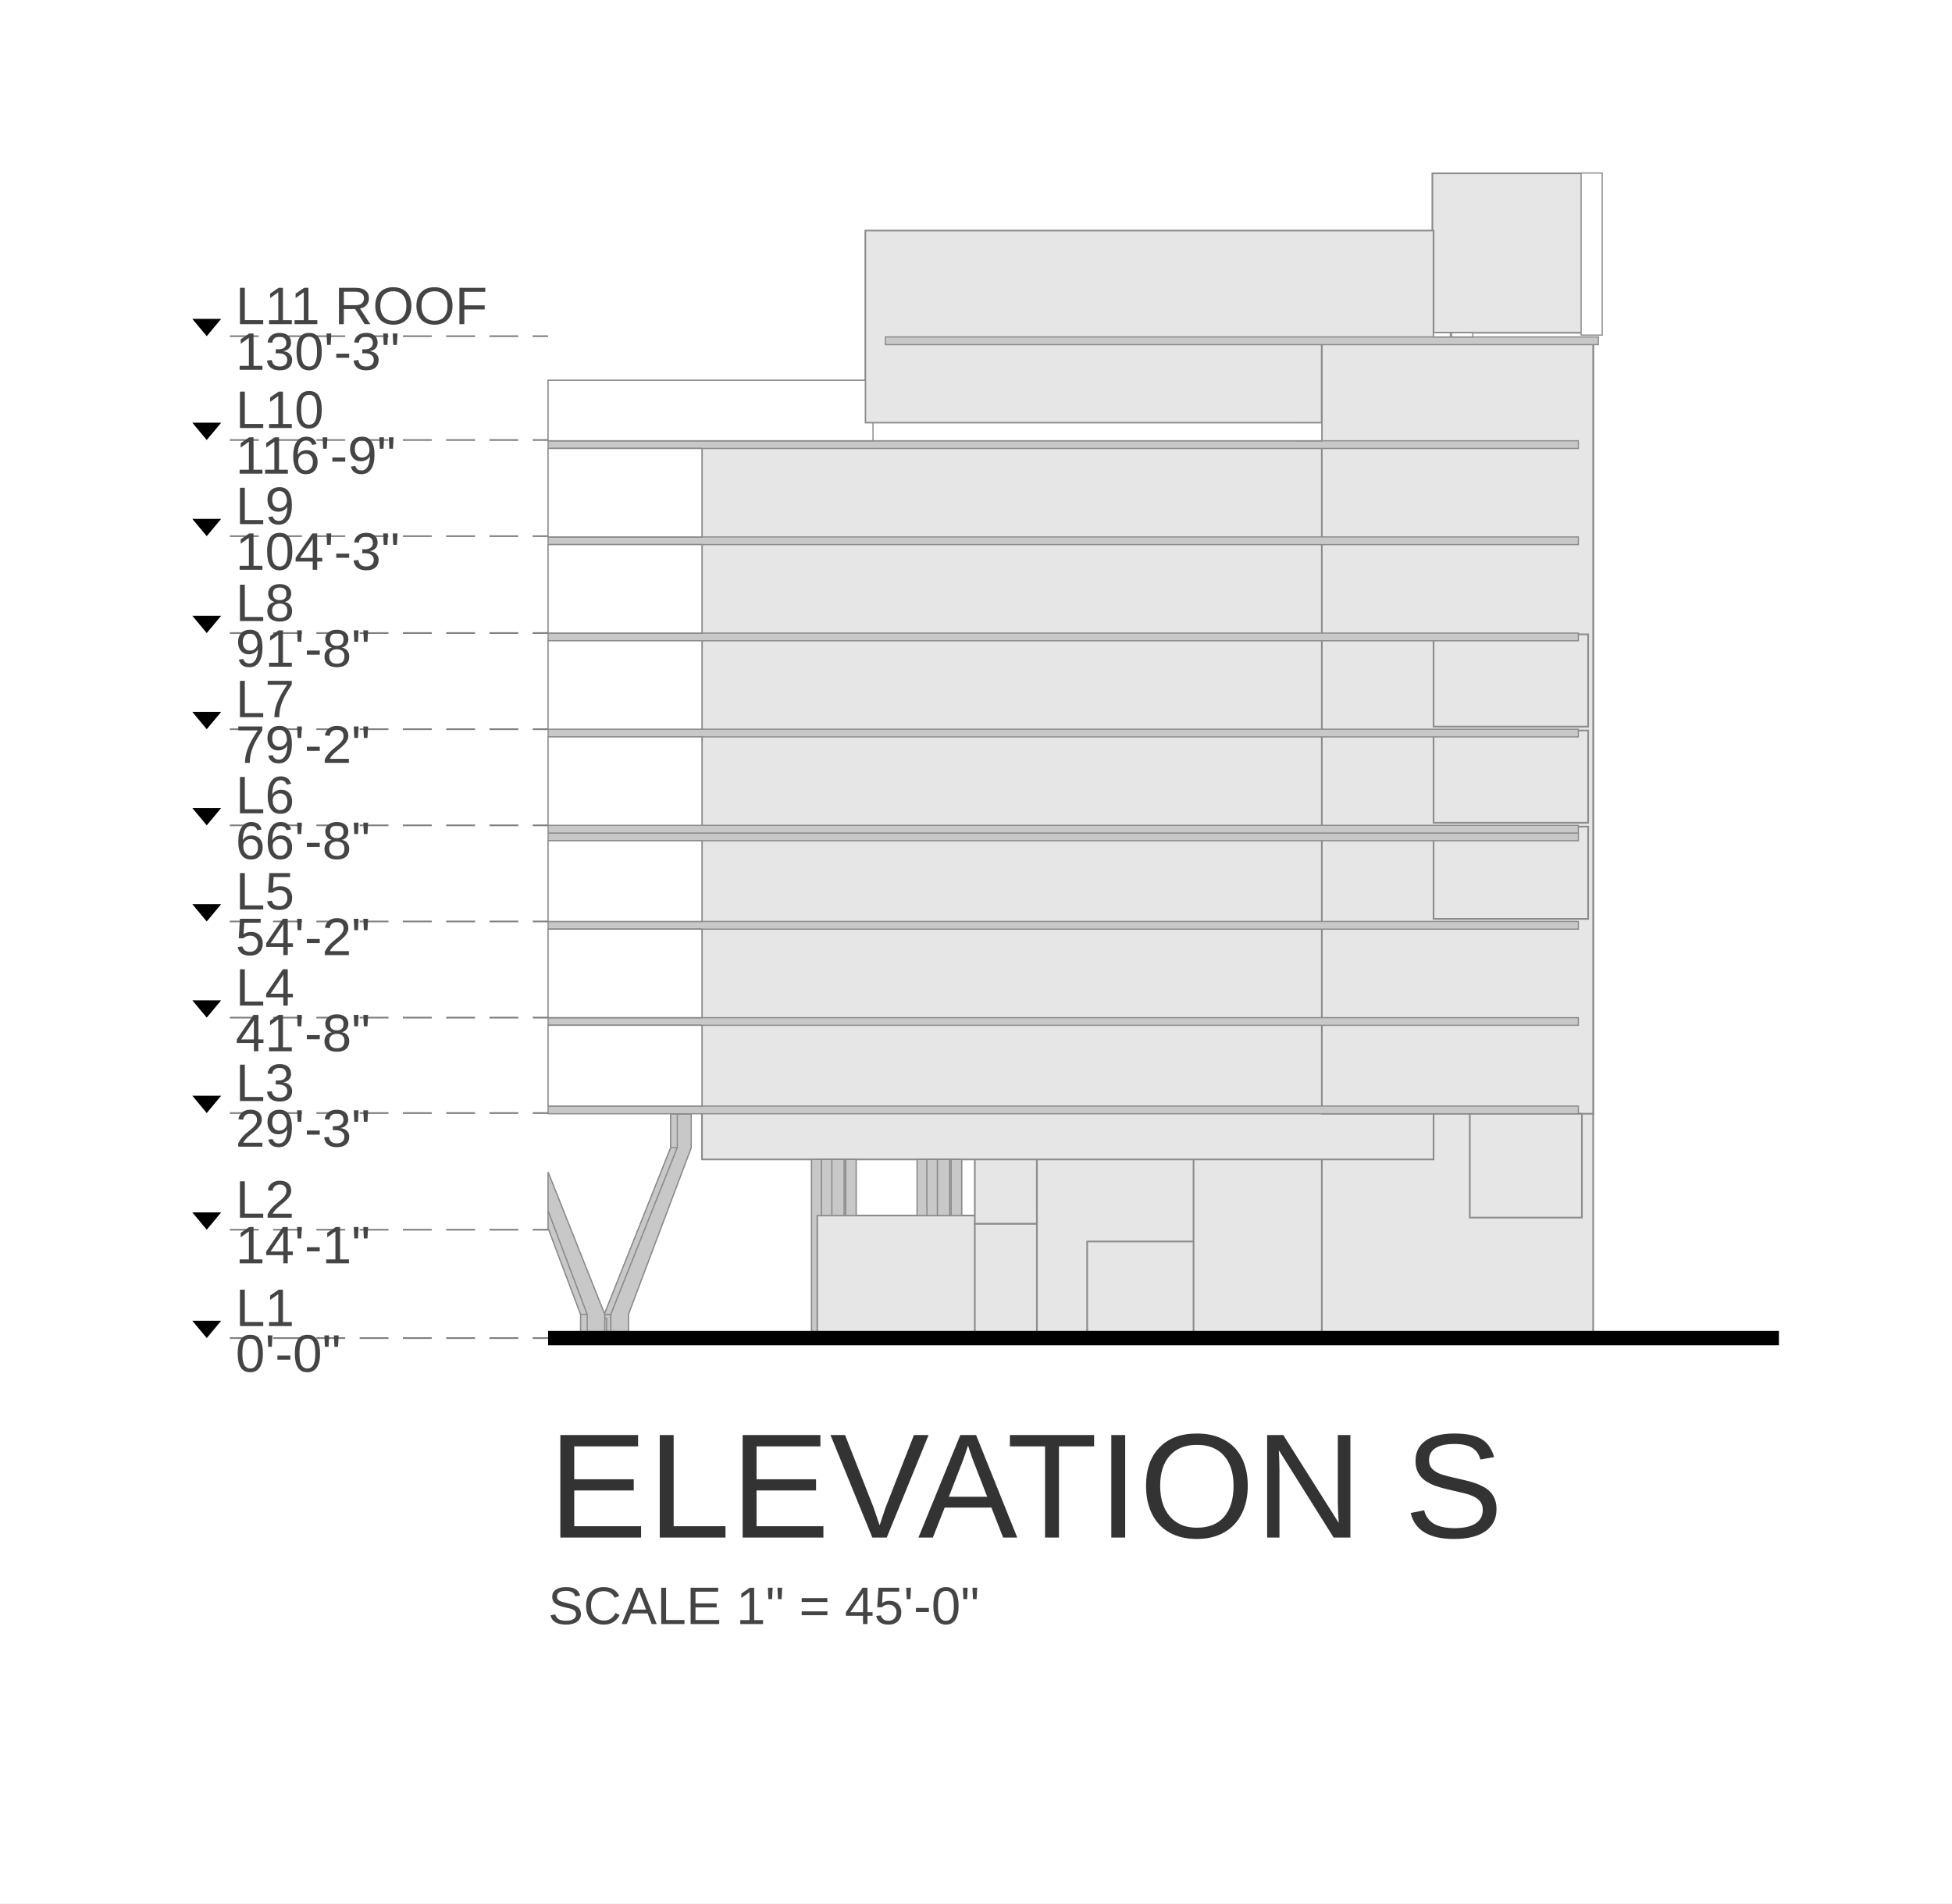
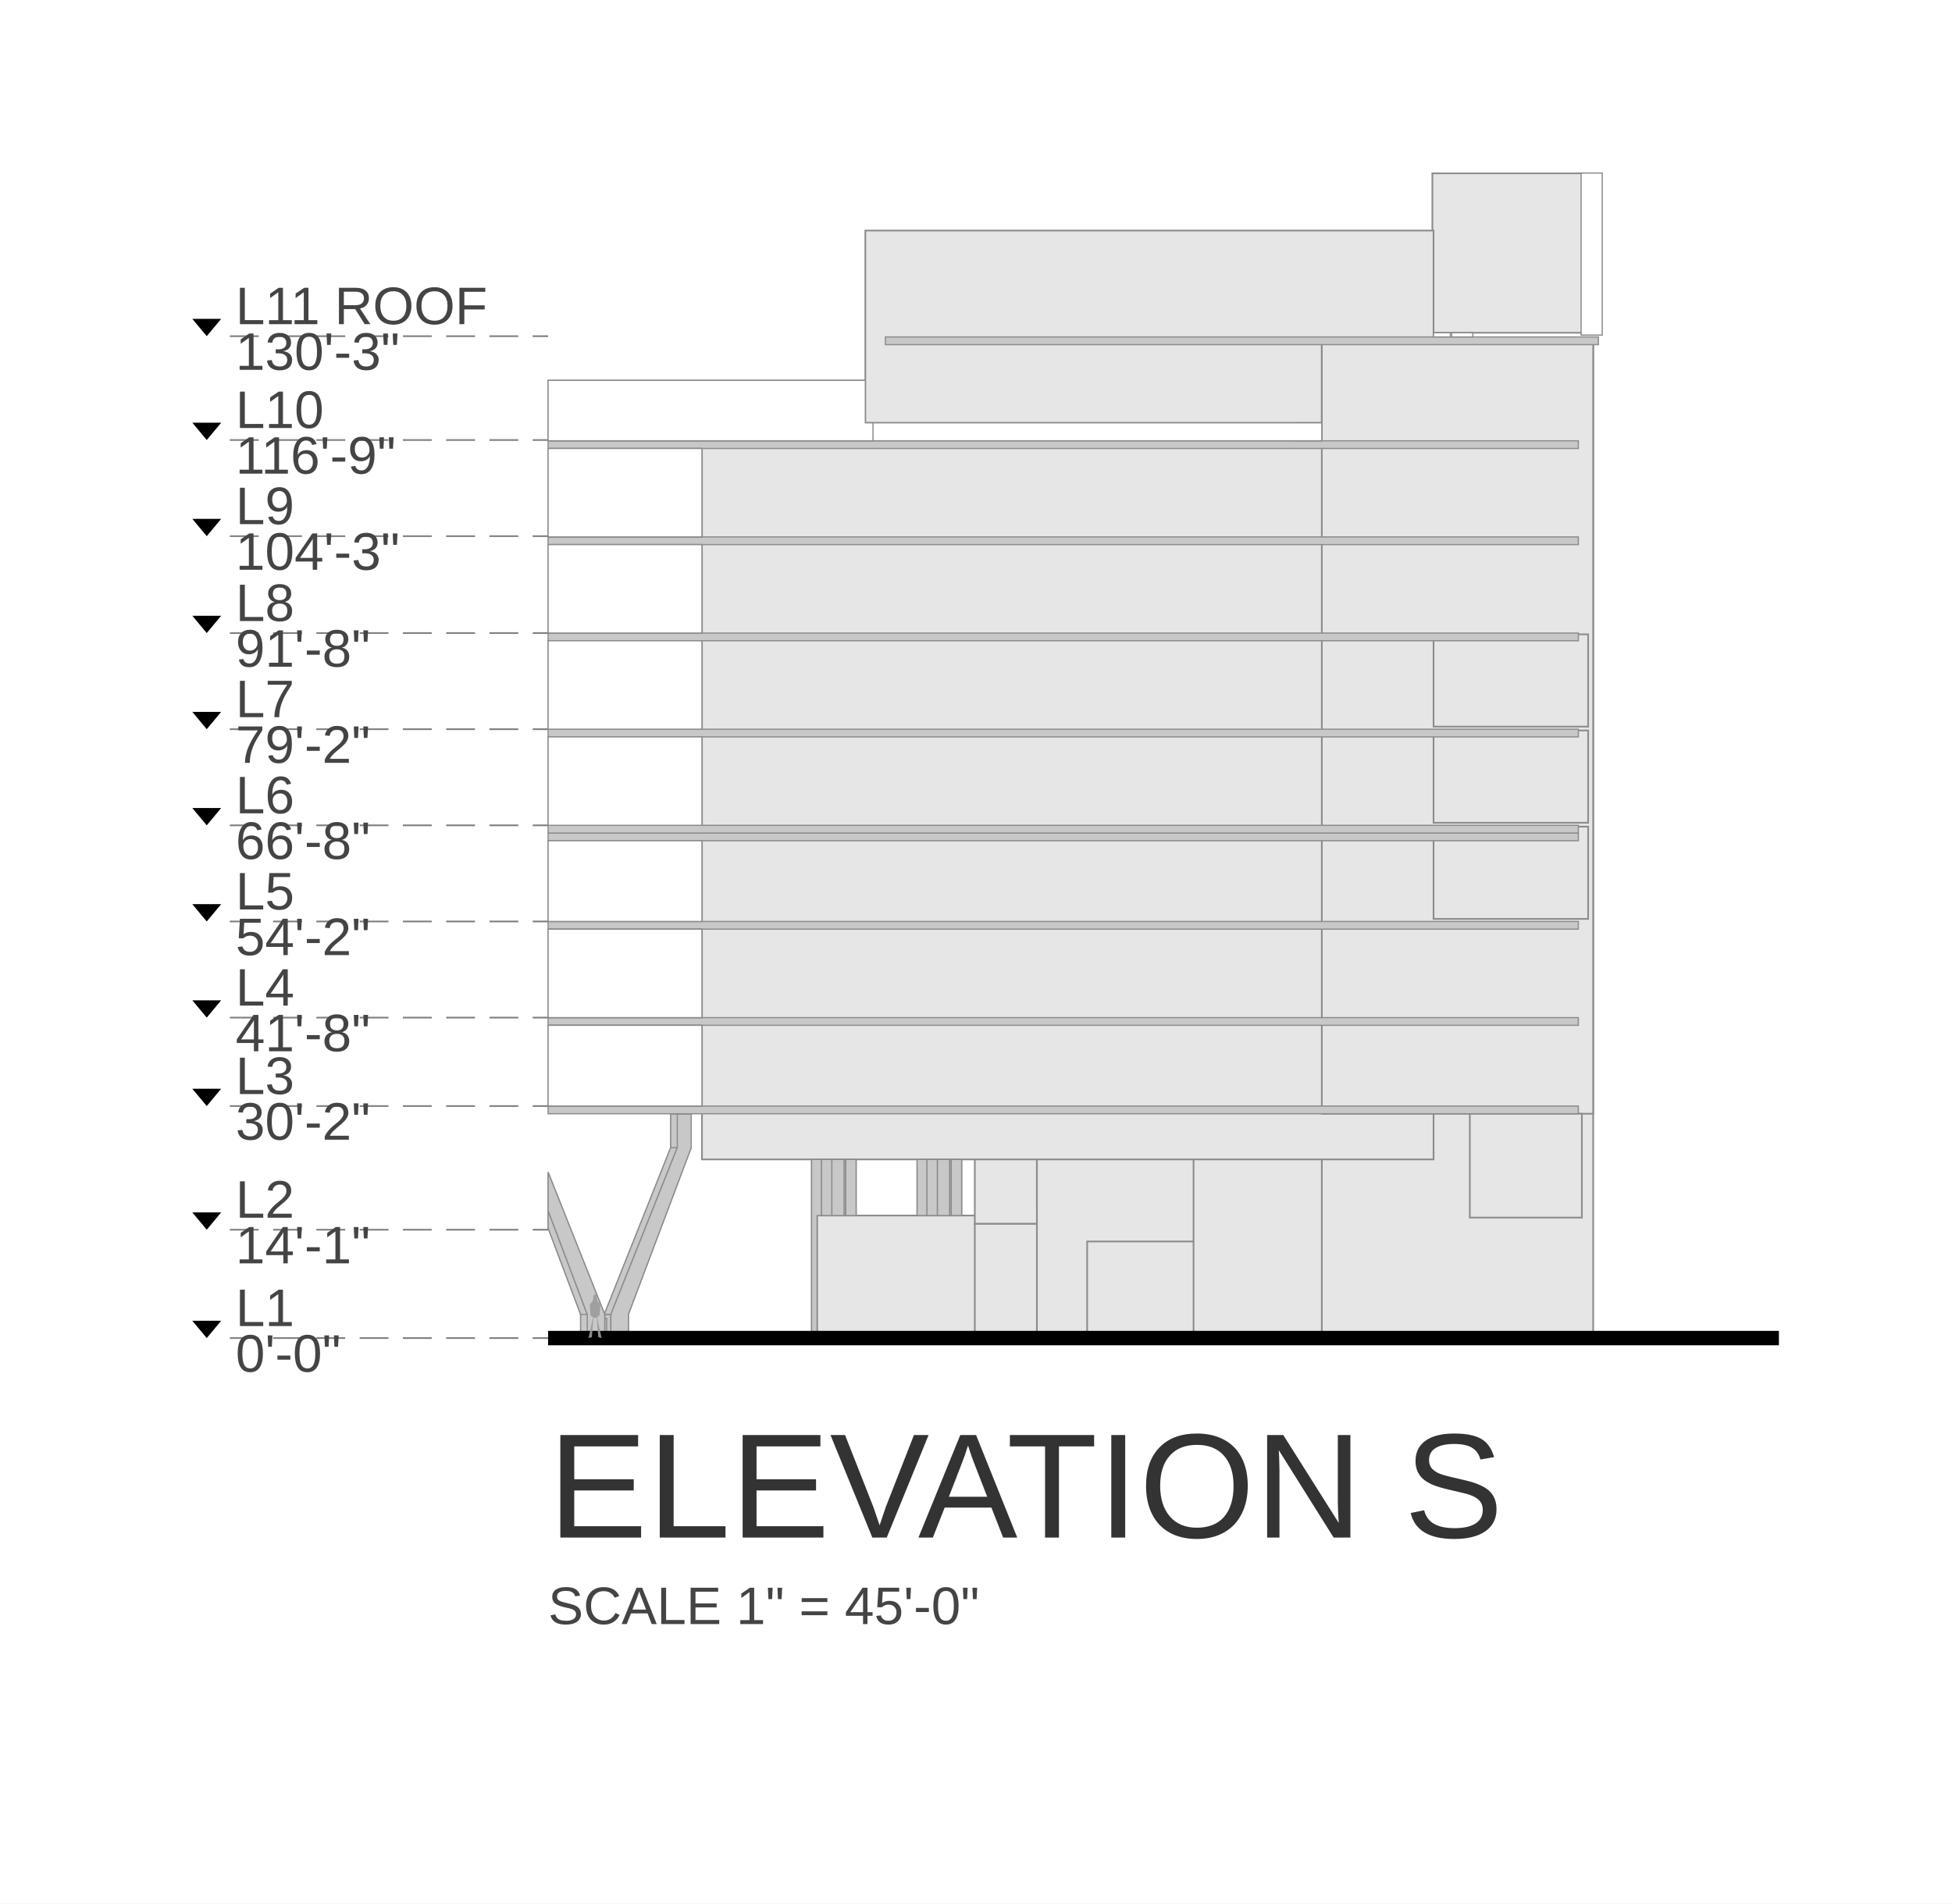
<svg xmlns="http://www.w3.org/2000/svg" width="406" height="396" viewBox="0 0 406 396">
  <rect width="100%" height="100%" fill="#FFFFFF" />
  <g id="VIEW_MASS">
    <path id="ELV_S_MASS_036" fill="#E6E6E6" stroke="#8C8C8C" stroke-width="0.35" fill-rule="evenodd" d="M169.942,278.362 L169.942,252.871 L191.202,252.871 L266.205,252.871 L287.465,252.871 L287.465,278.362 Z" />
    <path id="ELV_S_MASS_029" fill="#E6E6E6" stroke="#8C8C8C" stroke-width="0.35" fill-rule="evenodd" d="M279.26,254.604 L202.751,254.604 L202.751,230.604 L279.26,230.604 Z" />
    <path id="ELV_S_MASS_028" fill="#E6E6E6" stroke="#8C8C8C" stroke-width="0.35" fill-rule="evenodd" d="M202.751,278.362 L202.751,254.604 L279.26,254.604 L279.26,278.362 Z" />
    <path id="ELV_S_MASS_027" fill="#E6E6E6" stroke="#8C8C8C" stroke-width="0.35" fill-rule="evenodd" d="M332.698,36.058 L332.698,69.223 L297.921,69.223 L297.921,36.058 Z" />
    <path id="ELV_S_MASS_025" fill="#E6E6E6" stroke="#8C8C8C" stroke-width="0.35" fill-rule="evenodd" d="M292.178,251.696 L215.669,251.696 L215.669,222.714 L292.178,222.714 Z" />
    <path id="ELV_S_MASS_024" fill="#E6E6E6" stroke="#8C8C8C" stroke-width="0.35" fill-rule="evenodd" d="M215.669,278.362 L215.669,230.745 L292.178,230.745 L292.178,278.362 Z" />
    <path id="ELV_S_MASS_022" fill="#E6E6E6" stroke="#8C8C8C" stroke-width="0.35" fill-rule="evenodd" d="M305.323,278.231 L226.121,278.231 L226.121,258.268 L305.323,258.268 Z" />
    <path id="ELV_S_MASS_021" fill="#E6E6E6" stroke="#8C8C8C" stroke-width="0.35" fill-rule="evenodd" d="M329.018,278.362 L248.247,278.362 L248.247,228.546 L329.018,228.546 Z" />
    <path id="ELV_S_MASS_020" fill="#E6E6E6" stroke="#8C8C8C" stroke-width="0.35" fill-rule="evenodd" d="M179.979,47.963 L298.163,47.963 L298.163,87.963 L179.979,87.963 Z" />
    <path id="ELV_S_MASS_019" fill="#E6E6E6" stroke="#8C8C8C" stroke-width="0.35" fill-rule="evenodd" d="M331.37,70.598 L331.37,277.501 L274.929,277.501 L274.929,70.598 Z" />
    <path id="ELV_S_MASS_018" fill="#E6E6E6" stroke="#8C8C8C" stroke-width="0.35" fill-rule="evenodd" d="M298.436,191.963 L298.446,191.963 L329.916,191.963 L329.932,191.963 L329.932,210.814 L329.916,210.814 L298.446,210.814 L298.436,210.814 Z" />
    <path id="ELV_S_MASS_017" fill="#E6E6E6" stroke="#8C8C8C" stroke-width="0.35" fill-rule="evenodd" d="M298.168,91.963 L330.32,91.963 L330.32,111.16 L298.168,111.16 Z" />
    <path id="ELV_S_MASS_016" fill="#E6E6E6" stroke="#8C8C8C" stroke-width="0.35" fill-rule="evenodd" d="M298.168,111.963 L330.32,111.963 L330.32,131.16 L298.168,131.16 Z" />
    <path id="ELV_S_MASS_015" fill="#E6E6E6" stroke="#8C8C8C" stroke-width="0.35" fill-rule="evenodd" d="M298.168,91.963 L298.168,241.197 L146,241.197 L146,91.963 Z" />
    <path id="ELV_S_MASS_014" fill="#E6E6E6" stroke="#8C8C8C" stroke-width="0.35" fill-rule="evenodd" d="M331.37,70.598 L331.37,231.696 L274.929,231.696 L274.929,70.598 Z" />
    <path id="ELV_S_MASS_013" fill="#E6E6E6" stroke="#8C8C8C" stroke-width="0.35" fill-rule="evenodd" d="M298.168,131.963 L330.32,131.963 L330.32,151.16 L298.168,151.16 Z" />
    <path id="ELV_S_MASS_012" fill="#E6E6E6" stroke="#8C8C8C" stroke-width="0.35" fill-rule="evenodd" d="M298.168,151.963 L330.32,151.963 L330.32,171.16 L298.168,171.16 Z" />
    <path id="ELV_S_MASS_011" fill="#E6E6E6" stroke="#8C8C8C" stroke-width="0.35" fill-rule="evenodd" d="M298.168,171.963 L330.32,171.963 L330.32,191.16 L298.168,191.16 Z" />
    <path id="ELV_S_MASS_008" fill="#E6E6E6" stroke="#8C8C8C" stroke-width="0.35" fill-rule="evenodd" d="M329.018,253.297 L305.711,253.297 L305.711,231.696 L329.018,231.696 Z" />
  </g>
  <g id="VIEW_SLAB">
    <path id="ELV_S_ELEMENT_111" fill="#C8C8C8" stroke="#8C8C8C" stroke-width="0.25" fill-rule="evenodd" d="M176.031,241.197 L176.031,252.871 L173.858,252.871 L173.858,241.197 Z" />
    <path id="ELV_S_ELEMENT_110" fill="#C8C8C8" stroke="#8C8C8C" stroke-width="0.25" fill-rule="evenodd" d="M174.194,241.197 L174.194,252.871 L171.302,252.871 L171.302,241.197 Z" />
    <path id="ELV_S_ELEMENT_109" fill="#C8C8C8" stroke="#8C8C8C" stroke-width="0.25" fill-rule="evenodd" d="M170.971,241.197 L170.971,252.871 L169.942,252.871 L169.942,278.362 L168.803,278.362 L168.803,241.197 Z" />
    <path id="ELV_S_ELEMENT_108" fill="#C8C8C8" stroke="#8C8C8C" stroke-width="0.25" fill-rule="evenodd" d="M178.068,241.197 L178.068,252.871 L176.031,252.871 L176.031,241.197 Z" />
    <path id="ELV_S_ELEMENT_107" fill="#C8C8C8" stroke="#8C8C8C" stroke-width="0.25" fill-rule="evenodd" d="M175.564,241.197 L175.564,252.871 L174.194,252.871 L174.194,241.197 Z" />
    <path id="ELV_S_ELEMENT_106" fill="#C8C8C8" stroke="#8C8C8C" stroke-width="0.25" fill-rule="evenodd" d="M173.858,252.871 L173.858,241.197 L175.9,241.197 L175.9,252.871 Z" />
    <path id="ELV_S_ELEMENT_105" fill="#C8C8C8" stroke="#8C8C8C" stroke-width="0.25" fill-rule="evenodd" d="M175.9,252.871 L175.9,241.197 L178.068,241.197 L178.068,252.871 Z" />
    <path id="ELV_S_ELEMENT_104" fill="#C8C8C8" stroke="#8C8C8C" stroke-width="0.25" fill-rule="evenodd" d="M172.672,252.871 L172.672,241.197 L175.564,241.197 L175.564,252.871 Z" />
    <path id="ELV_S_ELEMENT_103" fill="#C8C8C8" stroke="#8C8C8C" stroke-width="0.25" fill-rule="evenodd" d="M171.302,252.871 L171.302,241.197 L172.672,241.197 L172.672,252.871 Z" />
    <path id="ELV_S_ELEMENT_102" fill="#C8C8C8" stroke="#8C8C8C" stroke-width="0.25" fill-rule="evenodd" d="M173.008,241.197 L173.008,252.871 L170.971,252.871 L170.971,241.197 Z" />
    <path id="ELV_S_ELEMENT_101" fill="#C8C8C8" stroke="#8C8C8C" stroke-width="0.25" fill-rule="evenodd" d="M170.84,252.871 L170.84,241.197 L173.008,241.197 L173.008,252.871 Z" />
    <path id="ELV_S_ELEMENT_100" fill="#C8C8C8" stroke="#8C8C8C" stroke-width="0.25" fill-rule="evenodd" d="M168.803,278.362 L168.803,241.197 L170.84,241.197 L170.84,252.871 L169.942,252.871 L169.942,278.362 Z" />
    <path id="ELV_S_ELEMENT_081" fill="#C8C8C8" stroke="#8C8C8C" stroke-width="0.25" fill-rule="evenodd" d="M142.394,238.751 L142.394,231.774 L143.764,231.774 L143.764,238.751 Z" />
    <path id="ELV_S_ELEMENT_080" fill="#C8C8C8" stroke="#8C8C8C" stroke-width="0.25" fill-rule="evenodd" d="M139.501,231.774 L140.871,231.774 L140.871,238.751 L139.501,238.751 Z" />
    <path id="ELV_S_ELEMENT_073" fill="#C8C8C8" stroke="#8C8C8C" stroke-width="0.25" fill-rule="evenodd" d="M129.323,273.433 L129.323,278.131 L125.685,278.131 L125.685,273.433 L139.501,238.751 L139.501,231.774 L142.394,231.774 L142.394,238.751 Z" />
    <path id="ELV_S_ELEMENT_069" fill="#C8C8C8" stroke="#8C8C8C" stroke-width="0.25" fill-rule="evenodd" d="M125.302,274.252 L125.942,274.252 L125.942,278.131 L125.302,278.131 Z" />
    <path id="ELV_S_ELEMENT_068" fill="#C8C8C8" stroke="#8C8C8C" stroke-width="0.25" fill-rule="evenodd" d="M124.661,274.252 L125.302,274.252 L125.302,278.131 L124.661,278.131 Z" />
    <path id="ELV_S_ELEMENT_067" fill="#C8C8C8" stroke="#8C8C8C" stroke-width="0.25" fill-rule="evenodd" d="M129.323,273.433 L142.394,238.751 L143.764,238.751 L130.698,273.433 Z" />
    <path id="ELV_S_ELEMENT_066" fill="#C8C8C8" stroke="#8C8C8C" stroke-width="0.25" fill-rule="evenodd" d="M129.323,278.131 L129.323,273.433 L130.698,273.433 L130.698,278.131 Z" />
    <path id="ELV_S_ELEMENT_065" fill="#C8C8C8" stroke="#8C8C8C" stroke-width="0.25" fill-rule="evenodd" d="M125.942,274.252 L126.824,274.252 L126.824,278.131 L125.942,278.131 Z" />
    <path id="ELV_S_ELEMENT_064" fill="#C8C8C8" stroke="#8C8C8C" stroke-width="0.25" fill-rule="evenodd" d="M125.302,274.252 L126.184,274.252 L126.184,278.131 L125.302,278.131 Z" />
    <path id="ELV_S_ELEMENT_063" fill="#C8C8C8" stroke="#8C8C8C" stroke-width="0.25" fill-rule="evenodd" d="M126.184,274.252 L126.184,278.131 L125.302,278.131 L125.302,274.252 Z" />
    <path id="ELV_S_ELEMENT_062" fill="#C8C8C8" stroke="#8C8C8C" stroke-width="0.25" fill-rule="evenodd" d="M126.824,274.252 L126.824,278.131 L126.184,278.131 L126.184,274.252 Z" />
    <path id="ELV_S_ELEMENT_061" fill="#C8C8C8" stroke="#8C8C8C" stroke-width="0.25" fill-rule="evenodd" d="M125.685,273.433 L127.055,273.433 L127.055,278.131 L125.685,278.131 Z" />
    <path id="ELV_S_ELEMENT_060" fill="#C8C8C8" stroke="#8C8C8C" stroke-width="0.25" fill-rule="evenodd" d="M133.963,256.089 L127.055,273.433 L125.685,273.433 L132.593,256.089 L139.501,238.751 L140.871,238.751 Z" />
    <path id="ELV_S_ELEMENT_059" fill="#C8C8C8" stroke="#8C8C8C" stroke-width="0.25" fill-rule="evenodd" d="M130.698,273.433 L130.698,278.131 L127.055,278.131 L127.055,273.433 L140.871,238.751 L140.871,231.774 L143.764,231.774 L143.764,238.751 Z" />
    <path id="ELV_S_ELEMENT_058" fill="#C8C8C8" stroke="#8C8C8C" stroke-width="0.25" fill-rule="evenodd" d="M126.184,274.252 L126.184,278.131 L125.543,278.131 L125.543,274.252 Z" />
    <path id="ELV_S_ELEMENT_057" fill="#C8C8C8" stroke="#8C8C8C" stroke-width="0.25" fill-rule="evenodd" d="M125.543,274.252 L125.543,278.131 L124.661,278.131 L124.661,274.252 Z" />
    <path id="ELV_S_ELEMENT_056" fill="#C8C8C8" stroke="#8C8C8C" stroke-width="0.25" fill-rule="evenodd" d="M124.404,278.131 L124.404,273.433 L125.774,273.433 L125.774,278.131 Z" />
    <path id="ELV_S_ELEMENT_055" fill="#C8C8C8" stroke="#8C8C8C" stroke-width="0.25" fill-rule="evenodd" d="M120.766,273.433 L122.142,273.433 L122.142,278.131 L120.766,278.131 Z" />
    <path id="ELV_S_ELEMENT_054" fill="#C8C8C8" stroke="#8C8C8C" stroke-width="0.25" fill-rule="evenodd" d="M124.404,273.433 L124.404,278.131 L120.766,278.131 L120.766,273.433 L114,255.472 L114,247.306 Z" />
    <path id="ELV_S_ELEMENT_053" fill="#C8C8C8" stroke="#8C8C8C" stroke-width="0.25" fill-rule="evenodd" d="M124.404,273.433 L117.496,256.089 L114,247.308 L114,243.867 L118.866,256.089 L125.774,273.433 Z" />
    <path id="ELV_S_ELEMENT_052" fill="#C8C8C8" stroke="#8C8C8C" stroke-width="0.25" fill-rule="evenodd" d="M114,251.83 L122.142,273.433 L120.766,273.433 L114,255.472 Z" />
    <path id="ELV_S_ELEMENT_051" fill="#C8C8C8" stroke="#8C8C8C" stroke-width="0.25" fill-rule="evenodd" d="M125.774,273.433 L125.774,278.131 L122.142,278.131 L122.142,273.433 L114,251.83 L114,243.865 Z" />
    <path id="ELV_S_ELEMENT_049" fill="#C8C8C8" stroke="#8C8C8C" stroke-width="0.25" fill-rule="evenodd" d="M197.979,241.197 L197.979,252.871 L195.811,252.871 L195.811,241.197 Z" />
    <path id="ELV_S_ELEMENT_048" fill="#C8C8C8" stroke="#8C8C8C" stroke-width="0.25" fill-rule="evenodd" d="M196.142,241.197 L196.142,252.871 L193.249,252.871 L193.249,241.197 Z" />
    <path id="ELV_S_ELEMENT_047" fill="#C8C8C8" stroke="#8C8C8C" stroke-width="0.25" fill-rule="evenodd" d="M192.919,241.197 L192.919,252.871 L191.202,252.871 L190.751,252.871 L190.751,241.197 Z" />
    <path id="ELV_S_ELEMENT_046" fill="#C8C8C8" stroke="#8C8C8C" stroke-width="0.25" fill-rule="evenodd" d="M200.016,241.197 L200.016,252.871 L197.979,252.871 L197.979,241.197 Z" />
    <path id="ELV_S_ELEMENT_045" fill="#C8C8C8" stroke="#8C8C8C" stroke-width="0.25" fill-rule="evenodd" d="M197.512,241.197 L197.512,252.871 L196.142,252.871 L196.142,241.197 Z" />
    <path id="ELV_S_ELEMENT_044" fill="#C8C8C8" stroke="#8C8C8C" stroke-width="0.25" fill-rule="evenodd" d="M195.811,252.871 L195.811,241.197 L197.848,241.197 L197.848,252.871 Z" />
    <path id="ELV_S_ELEMENT_043" fill="#C8C8C8" stroke="#8C8C8C" stroke-width="0.25" fill-rule="evenodd" d="M197.848,252.871 L197.848,241.197 L200.016,241.197 L200.016,252.871 Z" />
    <path id="ELV_S_ELEMENT_042" fill="#C8C8C8" stroke="#8C8C8C" stroke-width="0.25" fill-rule="evenodd" d="M194.625,252.871 L194.625,241.197 L197.512,241.197 L197.512,252.871 Z" />
    <path id="ELV_S_ELEMENT_041" fill="#C8C8C8" stroke="#8C8C8C" stroke-width="0.25" fill-rule="evenodd" d="M193.249,252.871 L193.249,241.197 L194.625,241.197 L194.625,252.871 Z" />
    <path id="ELV_S_ELEMENT_040" fill="#C8C8C8" stroke="#8C8C8C" stroke-width="0.25" fill-rule="evenodd" d="M194.955,241.197 L194.955,252.871 L192.919,252.871 L192.919,241.197 Z" />
    <path id="ELV_S_ELEMENT_039" fill="#C8C8C8" stroke="#8C8C8C" stroke-width="0.25" fill-rule="evenodd" d="M192.787,252.871 L192.787,241.197 L194.955,241.197 L194.955,252.871 Z" />
    <path id="ELV_S_ELEMENT_038" fill="#C8C8C8" stroke="#8C8C8C" stroke-width="0.25" fill-rule="evenodd" d="M190.751,252.871 L190.751,241.197 L192.787,241.197 L192.787,252.871 L191.202,252.871 Z" />
    <path id="ELV_S_ELEMENT_010" fill="#C8C8C8" stroke="#8C8C8C" stroke-width="0.25" fill-rule="evenodd" d="M179.979,93.297 L114,93.297 L114,91.696 L179.979,91.696 L267.055,91.696 L299.48,91.696 L328.283,91.696 L328.283,93.297 L299.48,93.297 L267.055,93.297 Z" />
    <path id="ELV_S_ELEMENT_009" fill="#C8C8C8" stroke="#8C8C8C" stroke-width="0.25" fill-rule="evenodd" d="M303.654,71.696 L184.152,71.696 L184.152,70.094 L303.654,70.094 L329.57,70.094 L332.457,70.094 L332.457,71.696 L329.57,71.696 Z" />
    <path id="ELV_S_ELEMENT_007" fill="#C8C8C8" stroke="#8C8C8C" stroke-width="0.25" fill-rule="evenodd" d="M114,191.696 L179.979,191.696 L267.055,191.696 L299.48,191.696 L328.283,191.696 L328.283,193.297 L299.48,193.297 L267.055,193.297 L179.979,193.297 L114,193.297 Z" />
    <path id="ELV_S_ELEMENT_006" fill="#C8C8C8" stroke="#8C8C8C" stroke-width="0.25" fill-rule="evenodd" d="M114,173.297 L122.74,173.297 L127.139,173.297 L140.346,173.297 L146.961,173.297 L153.559,173.297 L166.772,173.297 L171.186,173.297 L179.979,173.297 L195.155,173.297 L198.52,173.297 L217.055,173.297 L219.118,173.297 L235.591,173.297 L243.087,173.297 L254.131,173.297 L267.055,173.297 L272.672,173.297 L274.709,173.297 L282.362,173.297 L290.016,173.297 L291.207,173.297 L297.669,173.297 L305.323,173.297 L309.743,173.297 L312.976,173.297 L320.63,173.297 L328.283,173.297 L328.283,174.898 L320.63,174.898 L312.976,174.898 L309.743,174.898 L305.323,174.898 L297.669,174.898 L291.207,174.898 L290.016,174.898 L282.362,174.898 L274.709,174.898 L272.672,174.898 L267.055,174.898 L254.131,174.898 L243.087,174.898 L235.591,174.898 L219.118,174.898 L217.055,174.898 L198.52,174.898 L195.155,174.898 L179.979,174.898 L171.186,174.898 L166.772,174.898 L153.559,174.898 L146.961,174.898 L140.346,174.898 L127.139,174.898 L122.74,174.898 L114,174.898 Z" />
    <path id="ELV_S_ELEMENT_005" fill="#C8C8C8" stroke="#8C8C8C" stroke-width="0.25" fill-rule="evenodd" d="M179.979,113.297 L114,113.297 L114,111.696 L179.979,111.696 L184.152,111.696 L267.055,111.696 L299.48,111.696 L328.283,111.696 L328.283,113.297 L299.48,113.297 L267.055,113.297 L184.152,113.297 Z" />
    <path id="ELV_S_ELEMENT_004" fill="#C8C8C8" stroke="#8C8C8C" stroke-width="0.25" fill-rule="evenodd" d="M114,171.696 L179.979,171.696 L267.055,171.696 L299.48,171.696 L328.283,171.696 L328.283,173.297 L299.48,173.297 L267.055,173.297 L179.979,173.297 L114,173.297 Z" />
    <path id="ELV_S_ELEMENT_003" fill="#C8C8C8" stroke="#8C8C8C" stroke-width="0.25" fill-rule="evenodd" d="M114,230.094 L179.979,230.094 L267.055,230.094 L299.48,230.094 L328.283,230.094 L328.283,231.696 L299.48,231.696 L267.055,231.696 L179.979,231.696 L114,231.696 Z" />
    <path id="ELV_S_ELEMENT_002" fill="#C8C8C8" stroke="#8C8C8C" stroke-width="0.25" fill-rule="evenodd" d="M114,211.696 L179.979,211.696 L267.055,211.696 L299.48,211.696 L328.283,211.696 L328.283,213.297 L299.48,213.297 L267.055,213.297 L179.979,213.297 L114,213.297 Z" />
    <path id="ELV_S_ELEMENT_001" fill="#C8C8C8" stroke="#8C8C8C" stroke-width="0.25" fill-rule="evenodd" d="M114,131.696 L179.979,131.696 L267.055,131.696 L299.48,131.696 L328.283,131.696 L328.283,133.297 L299.48,133.297 L267.055,133.297 L179.979,133.297 L114,133.297 Z" />
    <path id="ELV_S_ELEMENT_000" fill="#C8C8C8" stroke="#8C8C8C" stroke-width="0.25" fill-rule="evenodd" d="M114,151.696 L179.979,151.696 L267.055,151.696 L299.48,151.696 L328.283,151.696 L328.283,153.297 L299.48,153.297 L267.055,153.297 L179.979,153.297 L114,153.297 Z" />
  </g>
  <g id="VIEW_GLASS">
    <path id="ELV_S_GLASS_209" fill="#FFFFFF" stroke="#8C8C8C" stroke-width="0.25" fill-rule="evenodd" d="M306.331,69.223 L306.331,70.094 L303.654,70.094 L301.942,70.094 L301.942,69.223 Z" />
    <path id="ELV_S_GLASS_187" fill="#FFFFFF" stroke="#8C8C8C" stroke-width="0.25" fill-rule="evenodd" d="M301.664,69.223 L301.664,70.094 L298.163,70.094 L298.163,69.223 Z" />
    <path id="ELV_S_GLASS_184" fill="#FFFFFF" stroke="#8C8C8C" stroke-width="0.25" fill-rule="evenodd" d="M274.929,90.803 L274.005,90.803 L274.005,87.963 L274.929,87.963 Z" />
    <path id="ELV_S_GLASS_183" fill="#FFFFFF" stroke="#8C8C8C" stroke-width="0.25" fill-rule="evenodd" d="M273.764,87.963 L273.764,90.803 L269.375,90.803 L269.375,87.963 Z" />
    <path id="ELV_S_GLASS_177" fill="#FFFFFF" stroke="#8C8C8C" stroke-width="0.25" fill-rule="evenodd" d="M274.005,88.073 L274.929,88.073 L274.929,91.696 L274.005,91.696 Z" />
    <path id="ELV_S_GLASS_176" fill="#FFFFFF" stroke="#8C8C8C" stroke-width="0.25" fill-rule="evenodd" d="M269.375,88.073 L273.764,88.073 L273.764,91.696 L269.375,91.696 Z" />
    <path id="ELV_S_GLASS_050" fill="#FFFFFF" stroke="#8C8C8C" stroke-width="0.25" fill-rule="evenodd" d="M146,230.094 L114,230.094 L114,213.297 L146,213.297 Z M114,211.696 L114,193.297 L146,193.297 L146,211.696 Z M114,191.696 L114,174.898 L122.74,174.898 L127.139,174.898 L140.346,174.898 L146,174.898 L146,191.696 Z M114,171.696 L114,153.297 L146,153.297 L146,171.696 Z M114,151.696 L114,133.297 L146,133.297 L146,151.696 Z M114,131.696 L114,113.297 L146,113.297 L146,131.696 Z M114,111.696 L114,93.297 L146,93.297 L146,111.696 Z M114,91.696 L114,79.123 L179.979,79.123 L179.979,87.963 L274.929,87.963 L274.929,91.696 L267.055,91.696 L179.979,91.696 Z" />
    <path id="ELV_S_GLASS_037" fill="#FFFFFF" stroke="#8C8C8C" stroke-width="0.25" fill-rule="evenodd" d="M181.58,87.963 L181.58,91.696 L179.979,91.696 L114,91.696 L114,79.123 L179.979,79.123 L179.979,87.963 Z M146,93.297 L146,111.696 L114,111.696 L114,93.297 Z M146,113.297 L146,131.696 L114,131.696 L114,113.297 Z M146,133.297 L146,151.696 L114,151.696 L114,133.297 Z M146,153.297 L146,171.696 L114,171.696 L114,153.297 Z M146,174.898 L146,191.696 L114,191.696 L114,174.898 L122.74,174.898 L127.139,174.898 L140.346,174.898 Z M146,193.297 L146,211.696 L114,211.696 L114,193.297 Z M146,213.297 L146,230.094 L114,230.094 L114,213.297 Z" />
    <path id="ELV_S_GLASS_026" fill="#FFFFFF" stroke="#8C8C8C" stroke-width="0.25" fill-rule="evenodd" d="M333.249,36 L333.249,69.711 L328.861,69.711 L328.861,36 Z" />
  </g>
  <g id="PD_LEVELS">
    <path id="ELV_S_LVL_L1_MARK" fill="#000000" stroke="none" stroke-width="0" fill-rule="evenodd" d="M40,274.762 L46,274.762 L43,278.362 Z" />
    <path id="ELV_S_LVL_L1" fill="none" stroke="#808080" stroke-width="0.35" stroke-dasharray="6 3" fill-rule="evenodd" d="M47.8,278.362 L114,278.362" />
    <path id="ELV_S_LVL_L2_MARK" fill="#000000" stroke="none" stroke-width="0" fill-rule="evenodd" d="M40,252.222 L46,252.222 L43,255.822 Z" />
    <path id="ELV_S_LVL_L2" fill="none" stroke="#808080" stroke-width="0.35" stroke-dasharray="6 3" fill-rule="evenodd" d="M47.8,255.822 L114,255.822" />
-     <path id="ELV_S_LVL_L3_MARK" fill="#000000" stroke="none" stroke-width="0" fill-rule="evenodd" d="M40,227.949 L46,227.949 L43,231.549 Z" />
-     <path id="ELV_S_LVL_L3" fill="none" stroke="#808080" stroke-width="0.35" stroke-dasharray="6 3" fill-rule="evenodd" d="M47.8,231.549 L114,231.549" />
+     <path id="ELV_S_LVL_L3_MARK" fill="#000000" stroke="none" stroke-width="0" fill-rule="evenodd" d="M40,226.494 L46,226.494 L43,230.094 Z" />
+     <path id="ELV_S_LVL_L3" fill="none" stroke="#808080" stroke-width="0.35" stroke-dasharray="6 3" fill-rule="evenodd" d="M47.8,230.094 L114,230.094" />
    <path id="ELV_S_LVL_L4_MARK" fill="#000000" stroke="none" stroke-width="0" fill-rule="evenodd" d="M40,208.096 L46,208.096 L43,211.696 Z" />
    <path id="ELV_S_LVL_L4" fill="none" stroke="#808080" stroke-width="0.35" stroke-dasharray="6 3" fill-rule="evenodd" d="M47.8,211.696 L114,211.696" />
    <path id="ELV_S_LVL_L5_MARK" fill="#000000" stroke="none" stroke-width="0" fill-rule="evenodd" d="M40,188.096 L46,188.096 L43,191.696 Z" />
    <path id="ELV_S_LVL_L5" fill="none" stroke="#808080" stroke-width="0.35" stroke-dasharray="6 3" fill-rule="evenodd" d="M47.8,191.696 L114,191.696" />
    <path id="ELV_S_LVL_L6_MARK" fill="#000000" stroke="none" stroke-width="0" fill-rule="evenodd" d="M40,168.096 L46,168.096 L43,171.696 Z" />
    <path id="ELV_S_LVL_L6" fill="none" stroke="#808080" stroke-width="0.35" stroke-dasharray="6 3" fill-rule="evenodd" d="M47.8,171.696 L114,171.696" />
    <path id="ELV_S_LVL_L7_MARK" fill="#000000" stroke="none" stroke-width="0" fill-rule="evenodd" d="M40,148.096 L46,148.096 L43,151.696 Z" />
    <path id="ELV_S_LVL_L7" fill="none" stroke="#808080" stroke-width="0.35" stroke-dasharray="6 3" fill-rule="evenodd" d="M47.8,151.696 L114,151.696" />
    <path id="ELV_S_LVL_L8_MARK" fill="#000000" stroke="none" stroke-width="0" fill-rule="evenodd" d="M40,128.096 L46,128.096 L43,131.696 Z" />
    <path id="ELV_S_LVL_L8" fill="none" stroke="#808080" stroke-width="0.35" stroke-dasharray="6 3" fill-rule="evenodd" d="M47.8,131.696 L114,131.696" />
    <path id="ELV_S_LVL_L9_MARK" fill="#000000" stroke="none" stroke-width="0" fill-rule="evenodd" d="M40,107.938 L46,107.938 L43,111.538 Z" />
    <path id="ELV_S_LVL_L9" fill="none" stroke="#808080" stroke-width="0.35" stroke-dasharray="6 3" fill-rule="evenodd" d="M47.8,111.538 L114,111.538" />
    <path id="ELV_S_LVL_L10_MARK" fill="#000000" stroke="none" stroke-width="0" fill-rule="evenodd" d="M40,87.938 L46,87.938 L43,91.538 Z" />
    <path id="ELV_S_LVL_L10" fill="none" stroke="#808080" stroke-width="0.35" stroke-dasharray="6 3" fill-rule="evenodd" d="M47.8,91.538 L114,91.538" />
    <path id="ELV_S_LVL_L11_MARK" fill="#000000" stroke="none" stroke-width="0" fill-rule="evenodd" d="M40,66.337 L46,66.337 L43,69.937 Z" />
    <path id="ELV_S_LVL_L11" fill="none" stroke="#808080" stroke-width="0.35" stroke-dasharray="6 3" fill-rule="evenodd" d="M47.8,69.937 L114,69.937" />
  </g>
  <g id="PD_GROUND">
    <path id="ELV_S_GROUND" fill="none" stroke="#000000" stroke-width="3" fill-rule="evenodd" d="M114,278.362 L370,278.362" />
  </g>
  <g id="PD_LABELS">
</g>
+   <g id="ENTOURAGE">
+     <path id="ELV_S_PERSON_001" fill="#9A9A9A" stroke="none" stroke-width="0" opacity="0.9" fill-rule="evenodd" d="M122.406,278.362 L123.338,274.13 L124.2,274.13 L125.132,278.362 L124.439,278.178 L124.104,274.13 L124.726,273.578 L124.869,271.37 L124.247,270.634 L124.152,270.082 L124.152,269.622 L123.769,269.162 L123.386,269.622 L123.386,270.082 L123.291,270.634 L122.669,271.37 L122.812,273.578 L123.434,274.13 L123.099,278.178 Z" />
+   </g>
  <g id="PD_ANNOTATION">
    <text id="ELV_S_LVL_L1_TXT" x="49" y="275.862" font-family="Arial, Arial, sans-serif" font-weight="normal" font-size="11" text-anchor="start" fill="#444444">
      <tspan x="49" dy="0">L1</tspan>
    </text>
    <text id="ELV_S_LVL_L1_EL" x="49" y="285.362" font-family="Arial, Arial, sans-serif" font-weight="normal" font-size="11" text-anchor="start" fill="#444444">
      <tspan x="49" dy="0">0'-0"</tspan>
    </text>
    <text id="ELV_S_LVL_L2_TXT" x="49" y="253.322" font-family="Arial, Arial, sans-serif" font-weight="normal" font-size="11" text-anchor="start" fill="#444444">
      <tspan x="49" dy="0">L2</tspan>
    </text>
    <text id="ELV_S_LVL_L2_EL" x="49" y="262.822" font-family="Arial, Arial, sans-serif" font-weight="normal" font-size="11" text-anchor="start" fill="#444444">
      <tspan x="49" dy="0">14'-1"</tspan>
    </text>
-     <text id="ELV_S_LVL_L3_TXT" x="49" y="229.049" font-family="Arial, Arial, sans-serif" font-weight="normal" font-size="11" text-anchor="start" fill="#444444">
+     <text id="ELV_S_LVL_L3_TXT" x="49" y="227.594" font-family="Arial, Arial, sans-serif" font-weight="normal" font-size="11" text-anchor="start" fill="#444444">
      <tspan x="49" dy="0">L3</tspan>
    </text>
-     <text id="ELV_S_LVL_L3_EL" x="49" y="238.549" font-family="Arial, Arial, sans-serif" font-weight="normal" font-size="11" text-anchor="start" fill="#444444">
-       <tspan x="49" dy="0">29'-3"</tspan>
+     <text id="ELV_S_LVL_L3_EL" x="49" y="237.094" font-family="Arial, Arial, sans-serif" font-weight="normal" font-size="11" text-anchor="start" fill="#444444">
+       <tspan x="49" dy="0">30'-2"</tspan>
    </text>
    <text id="ELV_S_LVL_L4_TXT" x="49" y="209.196" font-family="Arial, Arial, sans-serif" font-weight="normal" font-size="11" text-anchor="start" fill="#444444">
      <tspan x="49" dy="0">L4</tspan>
    </text>
    <text id="ELV_S_LVL_L4_EL" x="49" y="218.696" font-family="Arial, Arial, sans-serif" font-weight="normal" font-size="11" text-anchor="start" fill="#444444">
      <tspan x="49" dy="0">41'-8"</tspan>
    </text>
    <text id="ELV_S_LVL_L5_TXT" x="49" y="189.196" font-family="Arial, Arial, sans-serif" font-weight="normal" font-size="11" text-anchor="start" fill="#444444">
      <tspan x="49" dy="0">L5</tspan>
    </text>
    <text id="ELV_S_LVL_L5_EL" x="49" y="198.696" font-family="Arial, Arial, sans-serif" font-weight="normal" font-size="11" text-anchor="start" fill="#444444">
      <tspan x="49" dy="0">54'-2"</tspan>
    </text>
    <text id="ELV_S_LVL_L6_TXT" x="49" y="169.196" font-family="Arial, Arial, sans-serif" font-weight="normal" font-size="11" text-anchor="start" fill="#444444">
      <tspan x="49" dy="0">L6</tspan>
    </text>
    <text id="ELV_S_LVL_L6_EL" x="49" y="178.696" font-family="Arial, Arial, sans-serif" font-weight="normal" font-size="11" text-anchor="start" fill="#444444">
      <tspan x="49" dy="0">66'-8"</tspan>
    </text>
    <text id="ELV_S_LVL_L7_TXT" x="49" y="149.196" font-family="Arial, Arial, sans-serif" font-weight="normal" font-size="11" text-anchor="start" fill="#444444">
      <tspan x="49" dy="0">L7</tspan>
    </text>
    <text id="ELV_S_LVL_L7_EL" x="49" y="158.696" font-family="Arial, Arial, sans-serif" font-weight="normal" font-size="11" text-anchor="start" fill="#444444">
      <tspan x="49" dy="0">79'-2"</tspan>
    </text>
    <text id="ELV_S_LVL_L8_TXT" x="49" y="129.196" font-family="Arial, Arial, sans-serif" font-weight="normal" font-size="11" text-anchor="start" fill="#444444">
      <tspan x="49" dy="0">L8</tspan>
    </text>
    <text id="ELV_S_LVL_L8_EL" x="49" y="138.696" font-family="Arial, Arial, sans-serif" font-weight="normal" font-size="11" text-anchor="start" fill="#444444">
      <tspan x="49" dy="0">91'-8"</tspan>
    </text>
    <text id="ELV_S_LVL_L9_TXT" x="49" y="109.038" font-family="Arial, Arial, sans-serif" font-weight="normal" font-size="11" text-anchor="start" fill="#444444">
      <tspan x="49" dy="0">L9</tspan>
    </text>
    <text id="ELV_S_LVL_L9_EL" x="49" y="118.538" font-family="Arial, Arial, sans-serif" font-weight="normal" font-size="11" text-anchor="start" fill="#444444">
      <tspan x="49" dy="0">104'-3"</tspan>
    </text>
    <text id="ELV_S_LVL_L10_TXT" x="49" y="89.038" font-family="Arial, Arial, sans-serif" font-weight="normal" font-size="11" text-anchor="start" fill="#444444">
      <tspan x="49" dy="0">L10</tspan>
    </text>
    <text id="ELV_S_LVL_L10_EL" x="49" y="98.538" font-family="Arial, Arial, sans-serif" font-weight="normal" font-size="11" text-anchor="start" fill="#444444">
      <tspan x="49" dy="0">116'-9"</tspan>
    </text>
    <text id="ELV_S_LVL_L11_TXT" x="49" y="67.437" font-family="Arial, Arial, sans-serif" font-weight="normal" font-size="11" text-anchor="start" fill="#444444">
      <tspan x="49" dy="0">L11 ROOF</tspan>
    </text>
    <text id="ELV_S_LVL_L11_EL" x="49" y="76.937" font-family="Arial, Arial, sans-serif" font-weight="normal" font-size="11" text-anchor="start" fill="#444444">
      <tspan x="49" dy="0">130'-3"</tspan>
    </text>
    <text id="ELV_S_TITLE" x="114" y="319.862" font-family="Arial, Arial, sans-serif" font-weight="normal" font-size="31" text-anchor="start" fill="#333333">
      <tspan x="114" dy="0">ELEVATION S</tspan>
    </text>
    <text id="ELV_S_SCALE" x="114" y="337.862" font-family="Arial, Arial, sans-serif" font-weight="normal" font-size="11" text-anchor="start" fill="#444444">
      <tspan x="114" dy="0">SCALE 1" = 45'-0"</tspan>
    </text>
  </g>
</svg>
